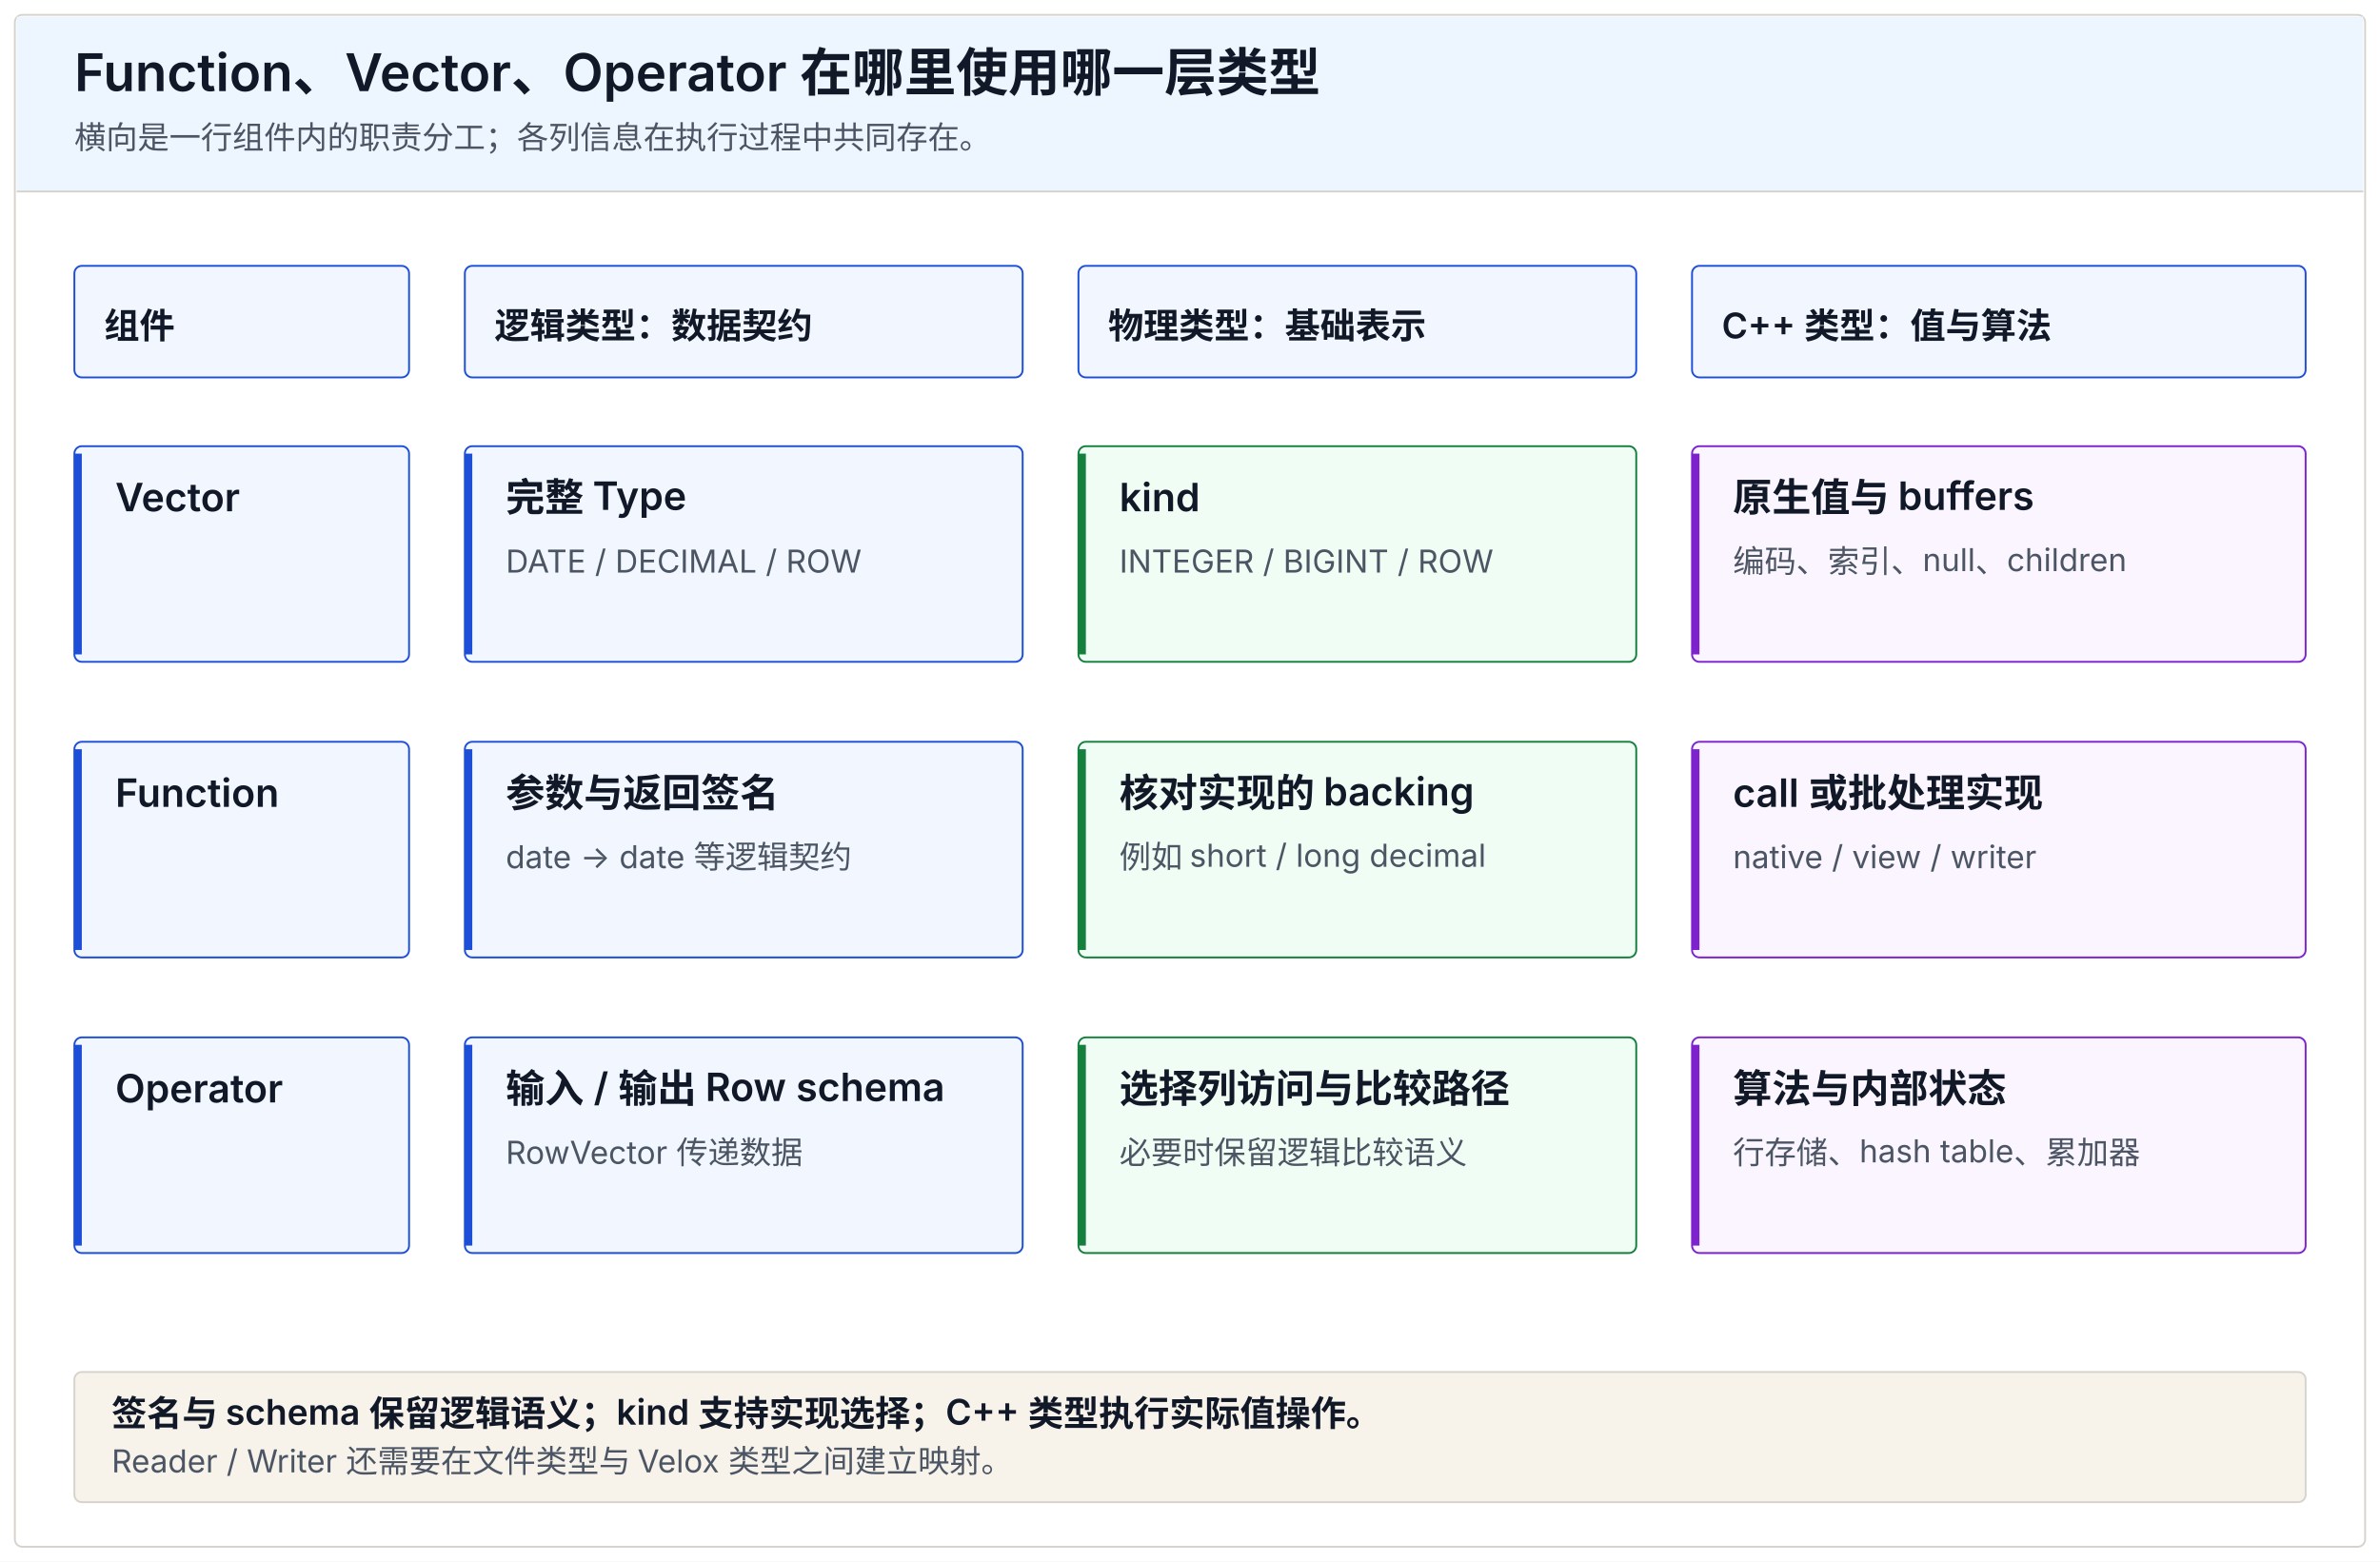
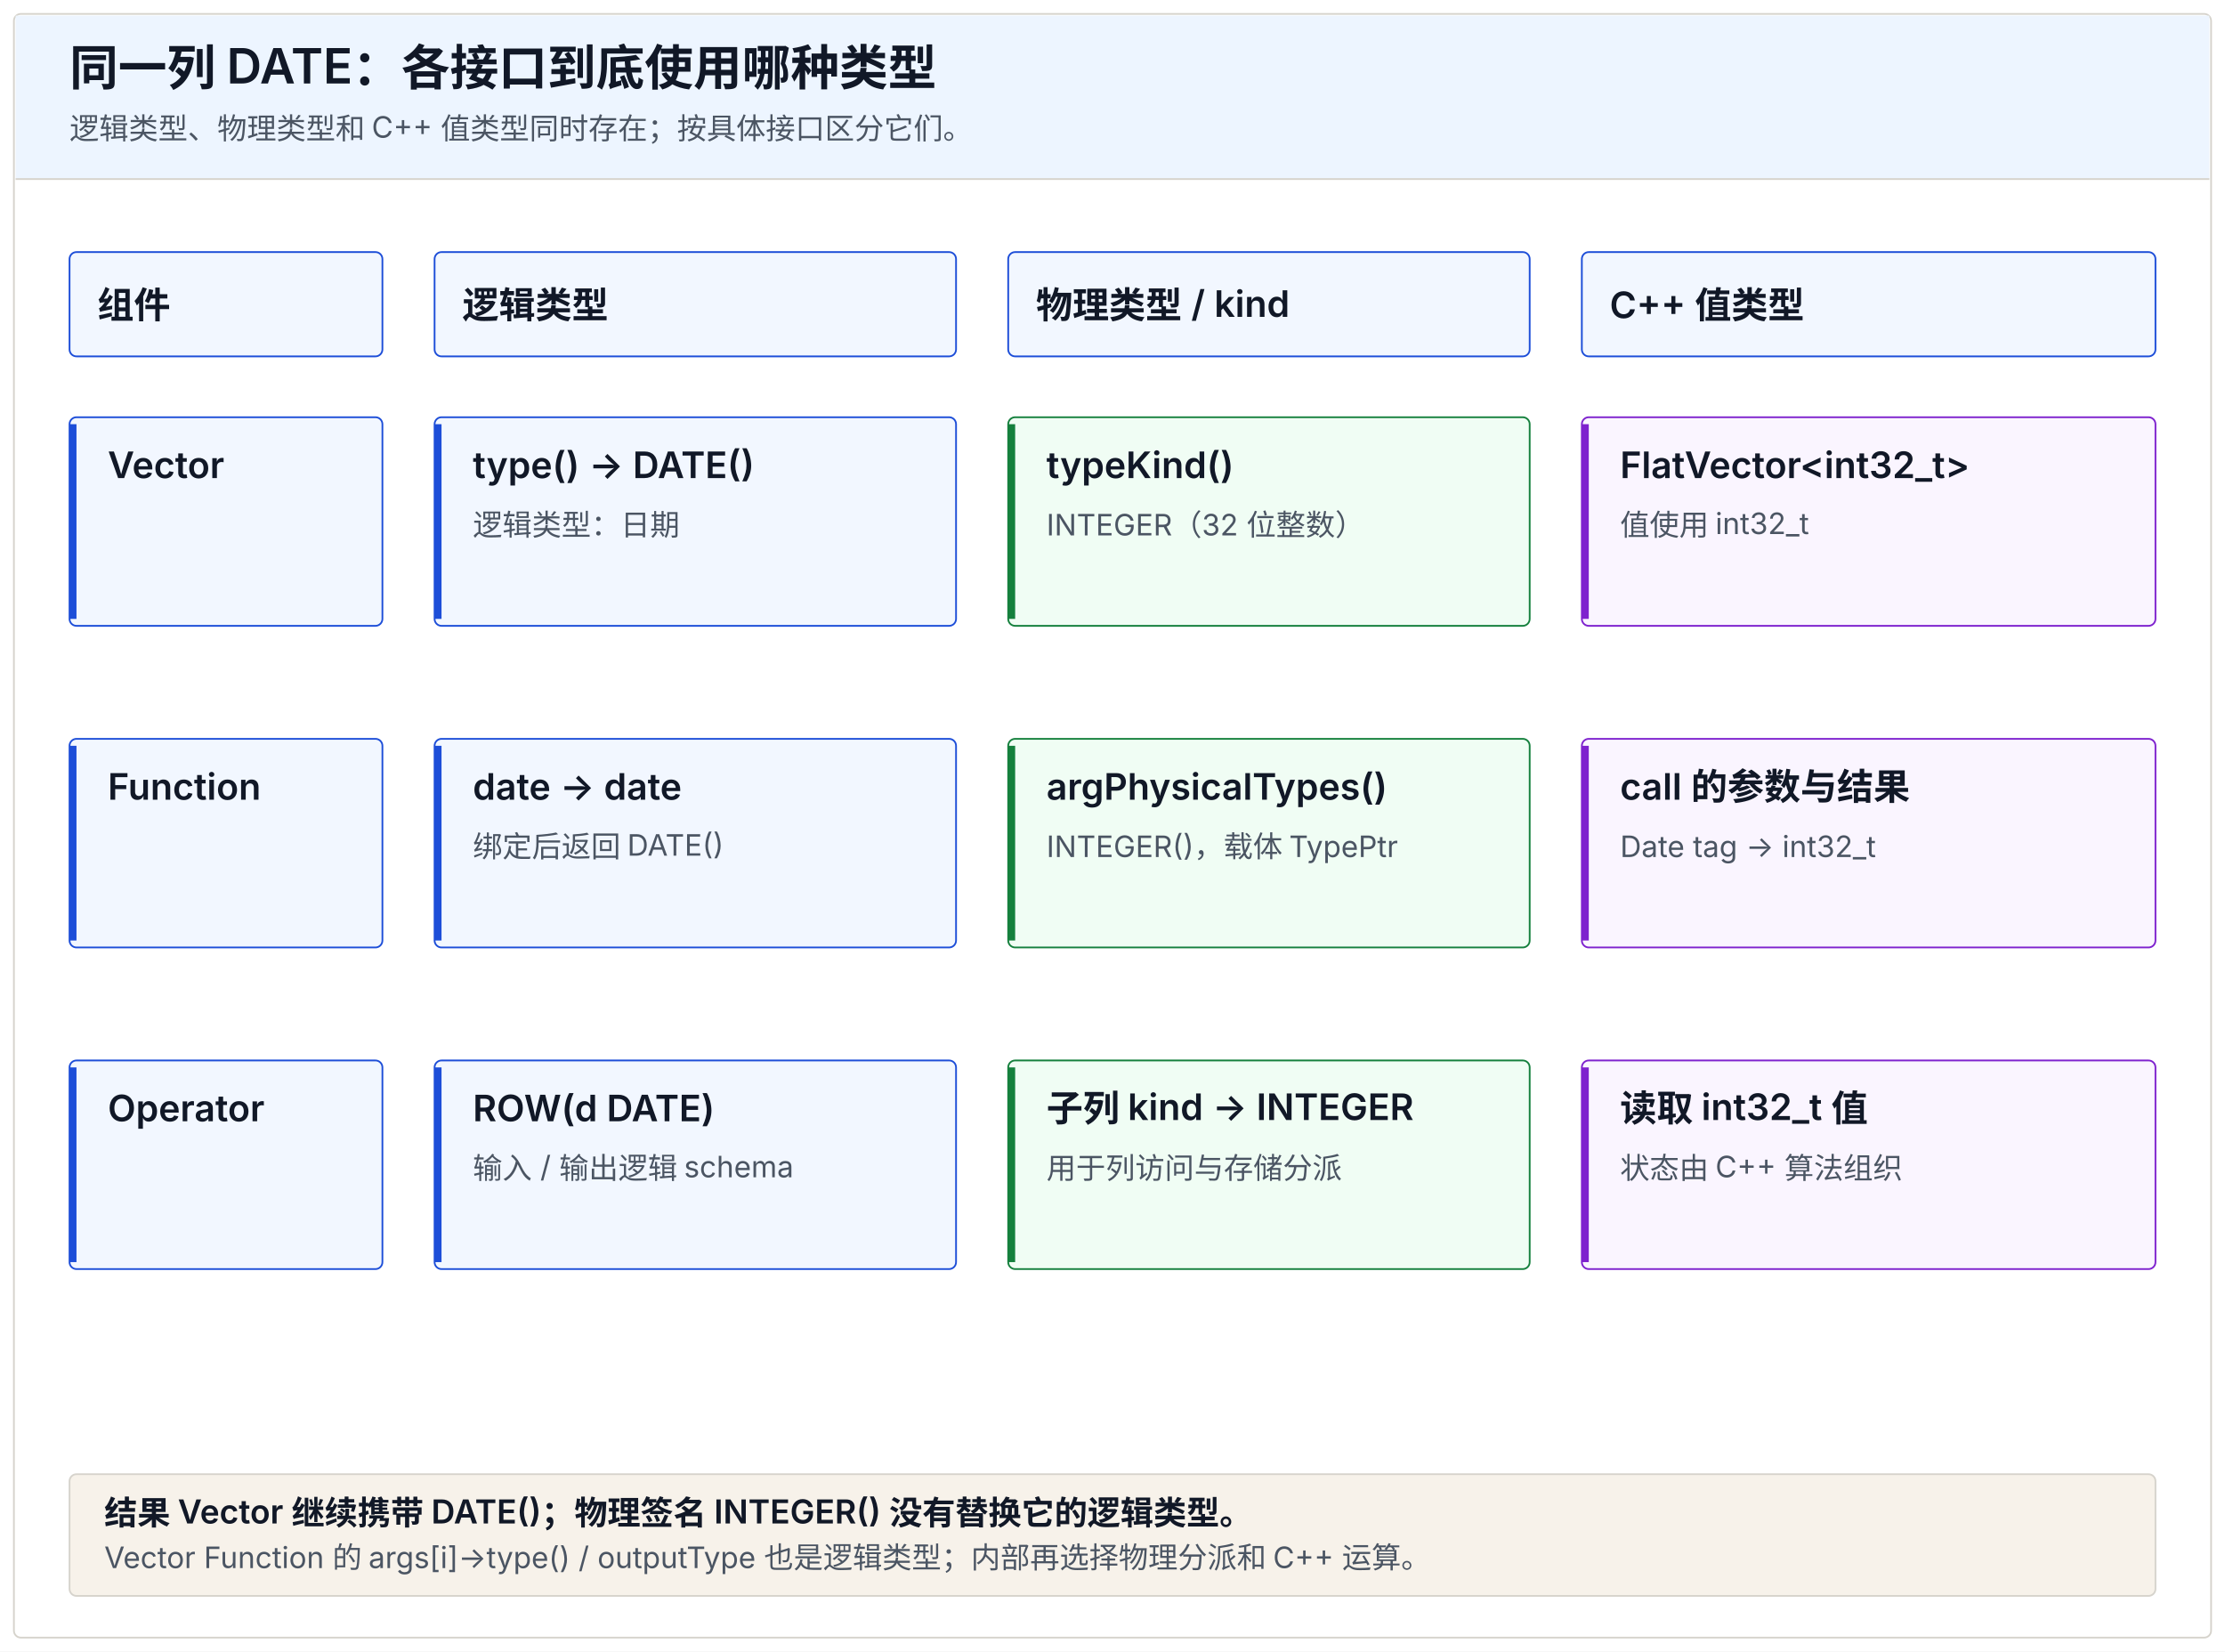
- <svg xmlns="http://www.w3.org/2000/svg" width="1280" height="840" viewBox="0 0 1280 840" role="img" aria-labelledby="title desc">
+ <svg xmlns="http://www.w3.org/2000/svg" width="1280" height="950" viewBox="0 0 1280 950" role="img" aria-labelledby="title desc">
  <defs>
    <marker id="arrow" viewBox="0 0 10 10" refX="9" refY="5" markerWidth="7" markerHeight="7" orient="auto-start-reverse">
      <path d="M 0 1 L 9 5 L 0 9" fill="none" stroke="#8b8b8b" stroke-width="1.5" />
    </marker>
  </defs>
-   <rect x="0" y="0" width="1280" height="840" rx="0" fill="white" stroke="none" stroke-width="1" />
-   <rect x="8" y="8" width="1264" height="824" rx="4" fill="white" stroke="#d6d3cc" stroke-width="1" />
+   <rect x="0" y="0" width="1280" height="950" rx="0" fill="white" stroke="none" stroke-width="1" />
+   <rect x="8" y="8" width="1264" height="934" rx="4" fill="white" stroke="#d6d3cc" stroke-width="1" />
  <rect x="9" y="9" width="1262" height="94" rx="0" fill="#edf5ff" stroke="none" stroke-width="1" />
  <line x1="9" y1="103" x2="1271" y2="103" stroke="#d6d3cc" stroke-width="1" />
-   <text x="40" y="49" font-family="Inter, Noto Sans SC, Noto Sans CJK SC, Arial, sans-serif" fill="#111827" font-size="28" font-weight="600" text-anchor="start">Function、Vector、Operator 在哪里使用哪一层类型</text>
-   <text x="40" y="80" font-family="Inter, Noto Sans SC, Noto Sans CJK SC, Arial, sans-serif" fill="#4b5563" font-size="17" font-weight="400" text-anchor="start">横向是一行组件内的职责分工；各列信息在执行过程中共同存在。</text>
-   <rect x="40" y="143" width="180" height="60" rx="4" fill="#f2f7ff" stroke="#1d4ed8" stroke-width="1" />
-   <text x="56" y="182" font-family="Inter, Noto Sans SC, Noto Sans CJK SC, Arial, sans-serif" fill="#111827" font-size="19" font-weight="600" text-anchor="start">组件</text>
-   <rect x="250" y="143" width="300" height="60" rx="4" fill="#f2f7ff" stroke="#1d4ed8" stroke-width="1" />
-   <text x="266" y="182" font-family="Inter, Noto Sans SC, Noto Sans CJK SC, Arial, sans-serif" fill="#111827" font-size="19" font-weight="600" text-anchor="start">逻辑类型：数据契约</text>
-   <rect x="580" y="143" width="300" height="60" rx="4" fill="#f2f7ff" stroke="#1d4ed8" stroke-width="1" />
-   <text x="596" y="182" font-family="Inter, Noto Sans SC, Noto Sans CJK SC, Arial, sans-serif" fill="#111827" font-size="19" font-weight="600" text-anchor="start">物理类型：基础表示</text>
-   <rect x="910" y="143" width="330" height="60" rx="4" fill="#f2f7ff" stroke="#1d4ed8" stroke-width="1" />
-   <text x="926" y="182" font-family="Inter, Noto Sans SC, Noto Sans CJK SC, Arial, sans-serif" fill="#111827" font-size="19" font-weight="600" text-anchor="start">C++ 类型：值与算法</text>
-   <rect x="40" y="240" width="180" height="116" rx="4" fill="#f2f7ff" stroke="#1d4ed8" stroke-width="1" />
-   <rect x="40" y="244" width="4" height="108" rx="0" fill="#1d4ed8" stroke="none" stroke-width="1" />
+   <text x="40" y="49" font-family="Inter, Noto Sans SC, Noto Sans CJK SC, Arial, sans-serif" fill="#111827" font-size="28" font-weight="600" text-anchor="start">同一列 DATE：各接口到底使用哪种类型</text>
+   <text x="40" y="80" font-family="Inter, Noto Sans SC, Noto Sans CJK SC, Arial, sans-serif" fill="#4b5563" font-size="17" font-weight="400" text-anchor="start">逻辑类型、物理类型和 C++ 值类型同时存在；按具体接口区分它们。</text>
+   <rect x="40" y="145" width="180" height="60" rx="4" fill="#f2f7ff" stroke="#1d4ed8" stroke-width="1" />
+   <text x="56" y="183" font-family="Inter, Noto Sans SC, Noto Sans CJK SC, Arial, sans-serif" fill="#111827" font-size="21" font-weight="600" text-anchor="start">组件</text>
+   <rect x="250" y="145" width="300" height="60" rx="4" fill="#f2f7ff" stroke="#1d4ed8" stroke-width="1" />
+   <text x="266" y="183" font-family="Inter, Noto Sans SC, Noto Sans CJK SC, Arial, sans-serif" fill="#111827" font-size="21" font-weight="600" text-anchor="start">逻辑类型</text>
+   <rect x="580" y="145" width="300" height="60" rx="4" fill="#f2f7ff" stroke="#1d4ed8" stroke-width="1" />
+   <text x="596" y="183" font-family="Inter, Noto Sans SC, Noto Sans CJK SC, Arial, sans-serif" fill="#111827" font-size="21" font-weight="600" text-anchor="start">物理类型 / kind</text>
+   <rect x="910" y="145" width="330" height="60" rx="4" fill="#f2f7ff" stroke="#1d4ed8" stroke-width="1" />
+   <text x="926" y="183" font-family="Inter, Noto Sans SC, Noto Sans CJK SC, Arial, sans-serif" fill="#111827" font-size="21" font-weight="600" text-anchor="start">C++ 值类型</text>
+   <rect x="40" y="240" width="180" height="120" rx="4" fill="#f2f7ff" stroke="#1d4ed8" stroke-width="1" />
+   <rect x="40" y="244" width="4" height="112" rx="0" fill="#1d4ed8" stroke="none" stroke-width="1" />
  <text x="62" y="275" font-family="Inter, Noto Sans SC, Noto Sans CJK SC, Arial, sans-serif" fill="#111827" font-size="21" font-weight="600" text-anchor="start">Vector</text>
-   <rect x="250" y="240" width="300" height="116" rx="4" fill="#f2f7ff" stroke="#1d4ed8" stroke-width="1" />
-   <rect x="250" y="244" width="4" height="108" rx="0" fill="#1d4ed8" stroke="none" stroke-width="1" />
-   <text x="272" y="275" font-family="Inter, Noto Sans SC, Noto Sans CJK SC, Arial, sans-serif" fill="#111827" font-size="21" font-weight="600" text-anchor="start">完整 Type</text>
-   <text x="272" y="308" font-family="Inter, Noto Sans SC, Noto Sans CJK SC, Arial, sans-serif" fill="#4b5563" font-size="17" font-weight="400" text-anchor="start">DATE / DECIMAL / ROW</text>
-   <rect x="580" y="240" width="300" height="116" rx="4" fill="#f0fdf4" stroke="#15803d" stroke-width="1" />
-   <rect x="580" y="244" width="4" height="108" rx="0" fill="#15803d" stroke="none" stroke-width="1" />
-   <text x="602" y="275" font-family="Inter, Noto Sans SC, Noto Sans CJK SC, Arial, sans-serif" fill="#111827" font-size="21" font-weight="600" text-anchor="start">kind</text>
-   <text x="602" y="308" font-family="Inter, Noto Sans SC, Noto Sans CJK SC, Arial, sans-serif" fill="#4b5563" font-size="17" font-weight="400" text-anchor="start">INTEGER / BIGINT / ROW</text>
-   <rect x="910" y="240" width="330" height="116" rx="4" fill="#faf5ff" stroke="#7e22ce" stroke-width="1" />
-   <rect x="910" y="244" width="4" height="108" rx="0" fill="#7e22ce" stroke="none" stroke-width="1" />
-   <text x="932" y="275" font-family="Inter, Noto Sans SC, Noto Sans CJK SC, Arial, sans-serif" fill="#111827" font-size="21" font-weight="600" text-anchor="start">原生值与 buffers</text>
-   <text x="932" y="308" font-family="Inter, Noto Sans SC, Noto Sans CJK SC, Arial, sans-serif" fill="#4b5563" font-size="17" font-weight="400" text-anchor="start">编码、索引、null、children</text>
-   <rect x="40" y="399" width="180" height="116" rx="4" fill="#f2f7ff" stroke="#1d4ed8" stroke-width="1" />
-   <rect x="40" y="403" width="4" height="108" rx="0" fill="#1d4ed8" stroke="none" stroke-width="1" />
-   <text x="62" y="434" font-family="Inter, Noto Sans SC, Noto Sans CJK SC, Arial, sans-serif" fill="#111827" font-size="21" font-weight="600" text-anchor="start">Function</text>
-   <rect x="250" y="399" width="300" height="116" rx="4" fill="#f2f7ff" stroke="#1d4ed8" stroke-width="1" />
-   <rect x="250" y="403" width="4" height="108" rx="0" fill="#1d4ed8" stroke="none" stroke-width="1" />
-   <text x="272" y="434" font-family="Inter, Noto Sans SC, Noto Sans CJK SC, Arial, sans-serif" fill="#111827" font-size="21" font-weight="600" text-anchor="start">参数与返回签名</text>
-   <text x="272" y="467" font-family="Inter, Noto Sans SC, Noto Sans CJK SC, Arial, sans-serif" fill="#4b5563" font-size="17" font-weight="400" text-anchor="start">date → date 等逻辑契约</text>
-   <rect x="580" y="399" width="300" height="116" rx="4" fill="#f0fdf4" stroke="#15803d" stroke-width="1" />
-   <rect x="580" y="403" width="4" height="108" rx="0" fill="#15803d" stroke="none" stroke-width="1" />
-   <text x="602" y="434" font-family="Inter, Noto Sans SC, Noto Sans CJK SC, Arial, sans-serif" fill="#111827" font-size="21" font-weight="600" text-anchor="start">核对实现的 backing</text>
-   <text x="602" y="467" font-family="Inter, Noto Sans SC, Noto Sans CJK SC, Arial, sans-serif" fill="#4b5563" font-size="17" font-weight="400" text-anchor="start">例如 short / long decimal</text>
-   <rect x="910" y="399" width="330" height="116" rx="4" fill="#faf5ff" stroke="#7e22ce" stroke-width="1" />
-   <rect x="910" y="403" width="4" height="108" rx="0" fill="#7e22ce" stroke="none" stroke-width="1" />
-   <text x="932" y="434" font-family="Inter, Noto Sans SC, Noto Sans CJK SC, Arial, sans-serif" fill="#111827" font-size="21" font-weight="600" text-anchor="start">call 或批处理实现</text>
-   <text x="932" y="467" font-family="Inter, Noto Sans SC, Noto Sans CJK SC, Arial, sans-serif" fill="#4b5563" font-size="17" font-weight="400" text-anchor="start">native / view / writer</text>
-   <rect x="40" y="558" width="180" height="116" rx="4" fill="#f2f7ff" stroke="#1d4ed8" stroke-width="1" />
-   <rect x="40" y="562" width="4" height="108" rx="0" fill="#1d4ed8" stroke="none" stroke-width="1" />
-   <text x="62" y="593" font-family="Inter, Noto Sans SC, Noto Sans CJK SC, Arial, sans-serif" fill="#111827" font-size="21" font-weight="600" text-anchor="start">Operator</text>
-   <rect x="250" y="558" width="300" height="116" rx="4" fill="#f2f7ff" stroke="#1d4ed8" stroke-width="1" />
-   <rect x="250" y="562" width="4" height="108" rx="0" fill="#1d4ed8" stroke="none" stroke-width="1" />
-   <text x="272" y="593" font-family="Inter, Noto Sans SC, Noto Sans CJK SC, Arial, sans-serif" fill="#111827" font-size="21" font-weight="600" text-anchor="start">输入 / 输出 Row schema</text>
-   <text x="272" y="626" font-family="Inter, Noto Sans SC, Noto Sans CJK SC, Arial, sans-serif" fill="#4b5563" font-size="17" font-weight="400" text-anchor="start">RowVector 传递数据</text>
-   <rect x="580" y="558" width="300" height="116" rx="4" fill="#f0fdf4" stroke="#15803d" stroke-width="1" />
-   <rect x="580" y="562" width="4" height="108" rx="0" fill="#15803d" stroke="none" stroke-width="1" />
-   <text x="602" y="593" font-family="Inter, Noto Sans SC, Noto Sans CJK SC, Arial, sans-serif" fill="#111827" font-size="21" font-weight="600" text-anchor="start">选择列访问与比较路径</text>
-   <text x="602" y="626" font-family="Inter, Noto Sans SC, Noto Sans CJK SC, Arial, sans-serif" fill="#4b5563" font-size="17" font-weight="400" text-anchor="start">必要时保留逻辑比较语义</text>
-   <rect x="910" y="558" width="330" height="116" rx="4" fill="#faf5ff" stroke="#7e22ce" stroke-width="1" />
-   <rect x="910" y="562" width="4" height="108" rx="0" fill="#7e22ce" stroke="none" stroke-width="1" />
-   <text x="932" y="593" font-family="Inter, Noto Sans SC, Noto Sans CJK SC, Arial, sans-serif" fill="#111827" font-size="21" font-weight="600" text-anchor="start">算法与内部状态</text>
-   <text x="932" y="626" font-family="Inter, Noto Sans SC, Noto Sans CJK SC, Arial, sans-serif" fill="#4b5563" font-size="17" font-weight="400" text-anchor="start">行存储、hash table、累加器</text>
-   <rect x="40" y="738" width="1200" height="70" rx="4" fill="#f7f2ea" stroke="#d6d3cc" stroke-width="1" />
-   <text x="60" y="767" font-family="Inter, Noto Sans SC, Noto Sans CJK SC, Arial, sans-serif" fill="#111827" font-size="19" font-weight="600" text-anchor="start">签名与 schema 保留逻辑语义；kind 支持实现选择；C++ 类型执行实际值操作。</text>
-   <text x="60" y="792" font-family="Inter, Noto Sans SC, Noto Sans CJK SC, Arial, sans-serif" fill="#4b5563" font-size="17" font-weight="400" text-anchor="start">Reader / Writer 还需要在文件类型与 Velox 类型之间建立映射。</text>
+   <rect x="250" y="240" width="300" height="120" rx="4" fill="#f2f7ff" stroke="#1d4ed8" stroke-width="1" />
+   <rect x="250" y="244" width="4" height="112" rx="0" fill="#1d4ed8" stroke="none" stroke-width="1" />
+   <text x="272" y="275" font-family="Inter, Noto Sans SC, Noto Sans CJK SC, Arial, sans-serif" fill="#111827" font-size="21" font-weight="600" text-anchor="start">type() → DATE()</text>
+   <text x="272" y="308" font-family="Inter, Noto Sans SC, Noto Sans CJK SC, Arial, sans-serif" fill="#4b5563" font-size="17" font-weight="400" text-anchor="start">逻辑类型：日期</text>
+   <rect x="580" y="240" width="300" height="120" rx="4" fill="#f0fdf4" stroke="#15803d" stroke-width="1" />
+   <rect x="580" y="244" width="4" height="112" rx="0" fill="#15803d" stroke="none" stroke-width="1" />
+   <text x="602" y="275" font-family="Inter, Noto Sans SC, Noto Sans CJK SC, Arial, sans-serif" fill="#111827" font-size="21" font-weight="600" text-anchor="start">typeKind()</text>
+   <text x="602" y="308" font-family="Inter, Noto Sans SC, Noto Sans CJK SC, Arial, sans-serif" fill="#4b5563" font-size="17" font-weight="400" text-anchor="start">INTEGER（32 位整数）</text>
+   <rect x="910" y="240" width="330" height="120" rx="4" fill="#faf5ff" stroke="#7e22ce" stroke-width="1" />
+   <rect x="910" y="244" width="4" height="112" rx="0" fill="#7e22ce" stroke="none" stroke-width="1" />
+   <text x="932" y="275" font-family="Inter, Noto Sans SC, Noto Sans CJK SC, Arial, sans-serif" fill="#111827" font-size="21" font-weight="600" text-anchor="start">FlatVector&lt;int32_t&gt;</text>
+   <text x="932" y="308" font-family="Inter, Noto Sans SC, Noto Sans CJK SC, Arial, sans-serif" fill="#4b5563" font-size="17" font-weight="400" text-anchor="start">值使用 int32_t</text>
+   <rect x="40" y="425" width="180" height="120" rx="4" fill="#f2f7ff" stroke="#1d4ed8" stroke-width="1" />
+   <rect x="40" y="429" width="4" height="112" rx="0" fill="#1d4ed8" stroke="none" stroke-width="1" />
+   <text x="62" y="460" font-family="Inter, Noto Sans SC, Noto Sans CJK SC, Arial, sans-serif" fill="#111827" font-size="21" font-weight="600" text-anchor="start">Function</text>
+   <rect x="250" y="425" width="300" height="120" rx="4" fill="#f2f7ff" stroke="#1d4ed8" stroke-width="1" />
+   <rect x="250" y="429" width="4" height="112" rx="0" fill="#1d4ed8" stroke="none" stroke-width="1" />
+   <text x="272" y="460" font-family="Inter, Noto Sans SC, Noto Sans CJK SC, Arial, sans-serif" fill="#111827" font-size="21" font-weight="600" text-anchor="start">date → date</text>
+   <text x="272" y="493" font-family="Inter, Noto Sans SC, Noto Sans CJK SC, Arial, sans-serif" fill="#4b5563" font-size="17" font-weight="400" text-anchor="start">绑定后返回 DATE()</text>
+   <rect x="580" y="425" width="300" height="120" rx="4" fill="#f0fdf4" stroke="#15803d" stroke-width="1" />
+   <rect x="580" y="429" width="4" height="112" rx="0" fill="#15803d" stroke="none" stroke-width="1" />
+   <text x="602" y="460" font-family="Inter, Noto Sans SC, Noto Sans CJK SC, Arial, sans-serif" fill="#111827" font-size="21" font-weight="600" text-anchor="start">argPhysicalTypes()</text>
+   <text x="602" y="493" font-family="Inter, Noto Sans SC, Noto Sans CJK SC, Arial, sans-serif" fill="#4b5563" font-size="17" font-weight="400" text-anchor="start">INTEGER()，载体 TypePtr</text>
+   <rect x="910" y="425" width="330" height="120" rx="4" fill="#faf5ff" stroke="#7e22ce" stroke-width="1" />
+   <rect x="910" y="429" width="4" height="112" rx="0" fill="#7e22ce" stroke="none" stroke-width="1" />
+   <text x="932" y="460" font-family="Inter, Noto Sans SC, Noto Sans CJK SC, Arial, sans-serif" fill="#111827" font-size="21" font-weight="600" text-anchor="start">call 的参数与结果</text>
+   <text x="932" y="493" font-family="Inter, Noto Sans SC, Noto Sans CJK SC, Arial, sans-serif" fill="#4b5563" font-size="17" font-weight="400" text-anchor="start">Date tag → int32_t</text>
+   <rect x="40" y="610" width="180" height="120" rx="4" fill="#f2f7ff" stroke="#1d4ed8" stroke-width="1" />
+   <rect x="40" y="614" width="4" height="112" rx="0" fill="#1d4ed8" stroke="none" stroke-width="1" />
+   <text x="62" y="645" font-family="Inter, Noto Sans SC, Noto Sans CJK SC, Arial, sans-serif" fill="#111827" font-size="21" font-weight="600" text-anchor="start">Operator</text>
+   <rect x="250" y="610" width="300" height="120" rx="4" fill="#f2f7ff" stroke="#1d4ed8" stroke-width="1" />
+   <rect x="250" y="614" width="4" height="112" rx="0" fill="#1d4ed8" stroke="none" stroke-width="1" />
+   <text x="272" y="645" font-family="Inter, Noto Sans SC, Noto Sans CJK SC, Arial, sans-serif" fill="#111827" font-size="21" font-weight="600" text-anchor="start">ROW(d DATE)</text>
+   <text x="272" y="678" font-family="Inter, Noto Sans SC, Noto Sans CJK SC, Arial, sans-serif" fill="#4b5563" font-size="17" font-weight="400" text-anchor="start">输入 / 输出逻辑 schema</text>
+   <rect x="580" y="610" width="300" height="120" rx="4" fill="#f0fdf4" stroke="#15803d" stroke-width="1" />
+   <rect x="580" y="614" width="4" height="112" rx="0" fill="#15803d" stroke="none" stroke-width="1" />
+   <text x="602" y="645" font-family="Inter, Noto Sans SC, Noto Sans CJK SC, Arial, sans-serif" fill="#111827" font-size="21" font-weight="600" text-anchor="start">子列 kind → INTEGER</text>
+   <text x="602" y="678" font-family="Inter, Noto Sans SC, Noto Sans CJK SC, Arial, sans-serif" fill="#4b5563" font-size="17" font-weight="400" text-anchor="start">用于列访问与存储分派</text>
+   <rect x="910" y="610" width="330" height="120" rx="4" fill="#faf5ff" stroke="#7e22ce" stroke-width="1" />
+   <rect x="910" y="614" width="4" height="112" rx="0" fill="#7e22ce" stroke="none" stroke-width="1" />
+   <text x="932" y="645" font-family="Inter, Noto Sans SC, Noto Sans CJK SC, Arial, sans-serif" fill="#111827" font-size="21" font-weight="600" text-anchor="start">读取 int32_t 值</text>
+   <text x="932" y="678" font-family="Inter, Noto Sans SC, Noto Sans CJK SC, Arial, sans-serif" fill="#4b5563" font-size="17" font-weight="400" text-anchor="start">状态由 C++ 算法组织</text>
+   <rect x="40" y="848" width="1200" height="70" rx="4" fill="#f7f2ea" stroke="#d6d3cc" stroke-width="1" />
+   <text x="60" y="877" font-family="Inter, Noto Sans SC, Noto Sans CJK SC, Arial, sans-serif" fill="#111827" font-size="19" font-weight="600" text-anchor="start">结果 Vector 继续携带 DATE()；物理签名 INTEGER() 没有替换它的逻辑类型。</text>
+   <text x="60" y="902" font-family="Inter, Noto Sans SC, Noto Sans CJK SC, Arial, sans-serif" fill="#4b5563" font-size="17" font-weight="400" text-anchor="start">Vector Function 的 args[i]-&gt;type() / outputType 也是逻辑类型；内部再选择物理分派和 C++ 运算。</text>
</svg>
